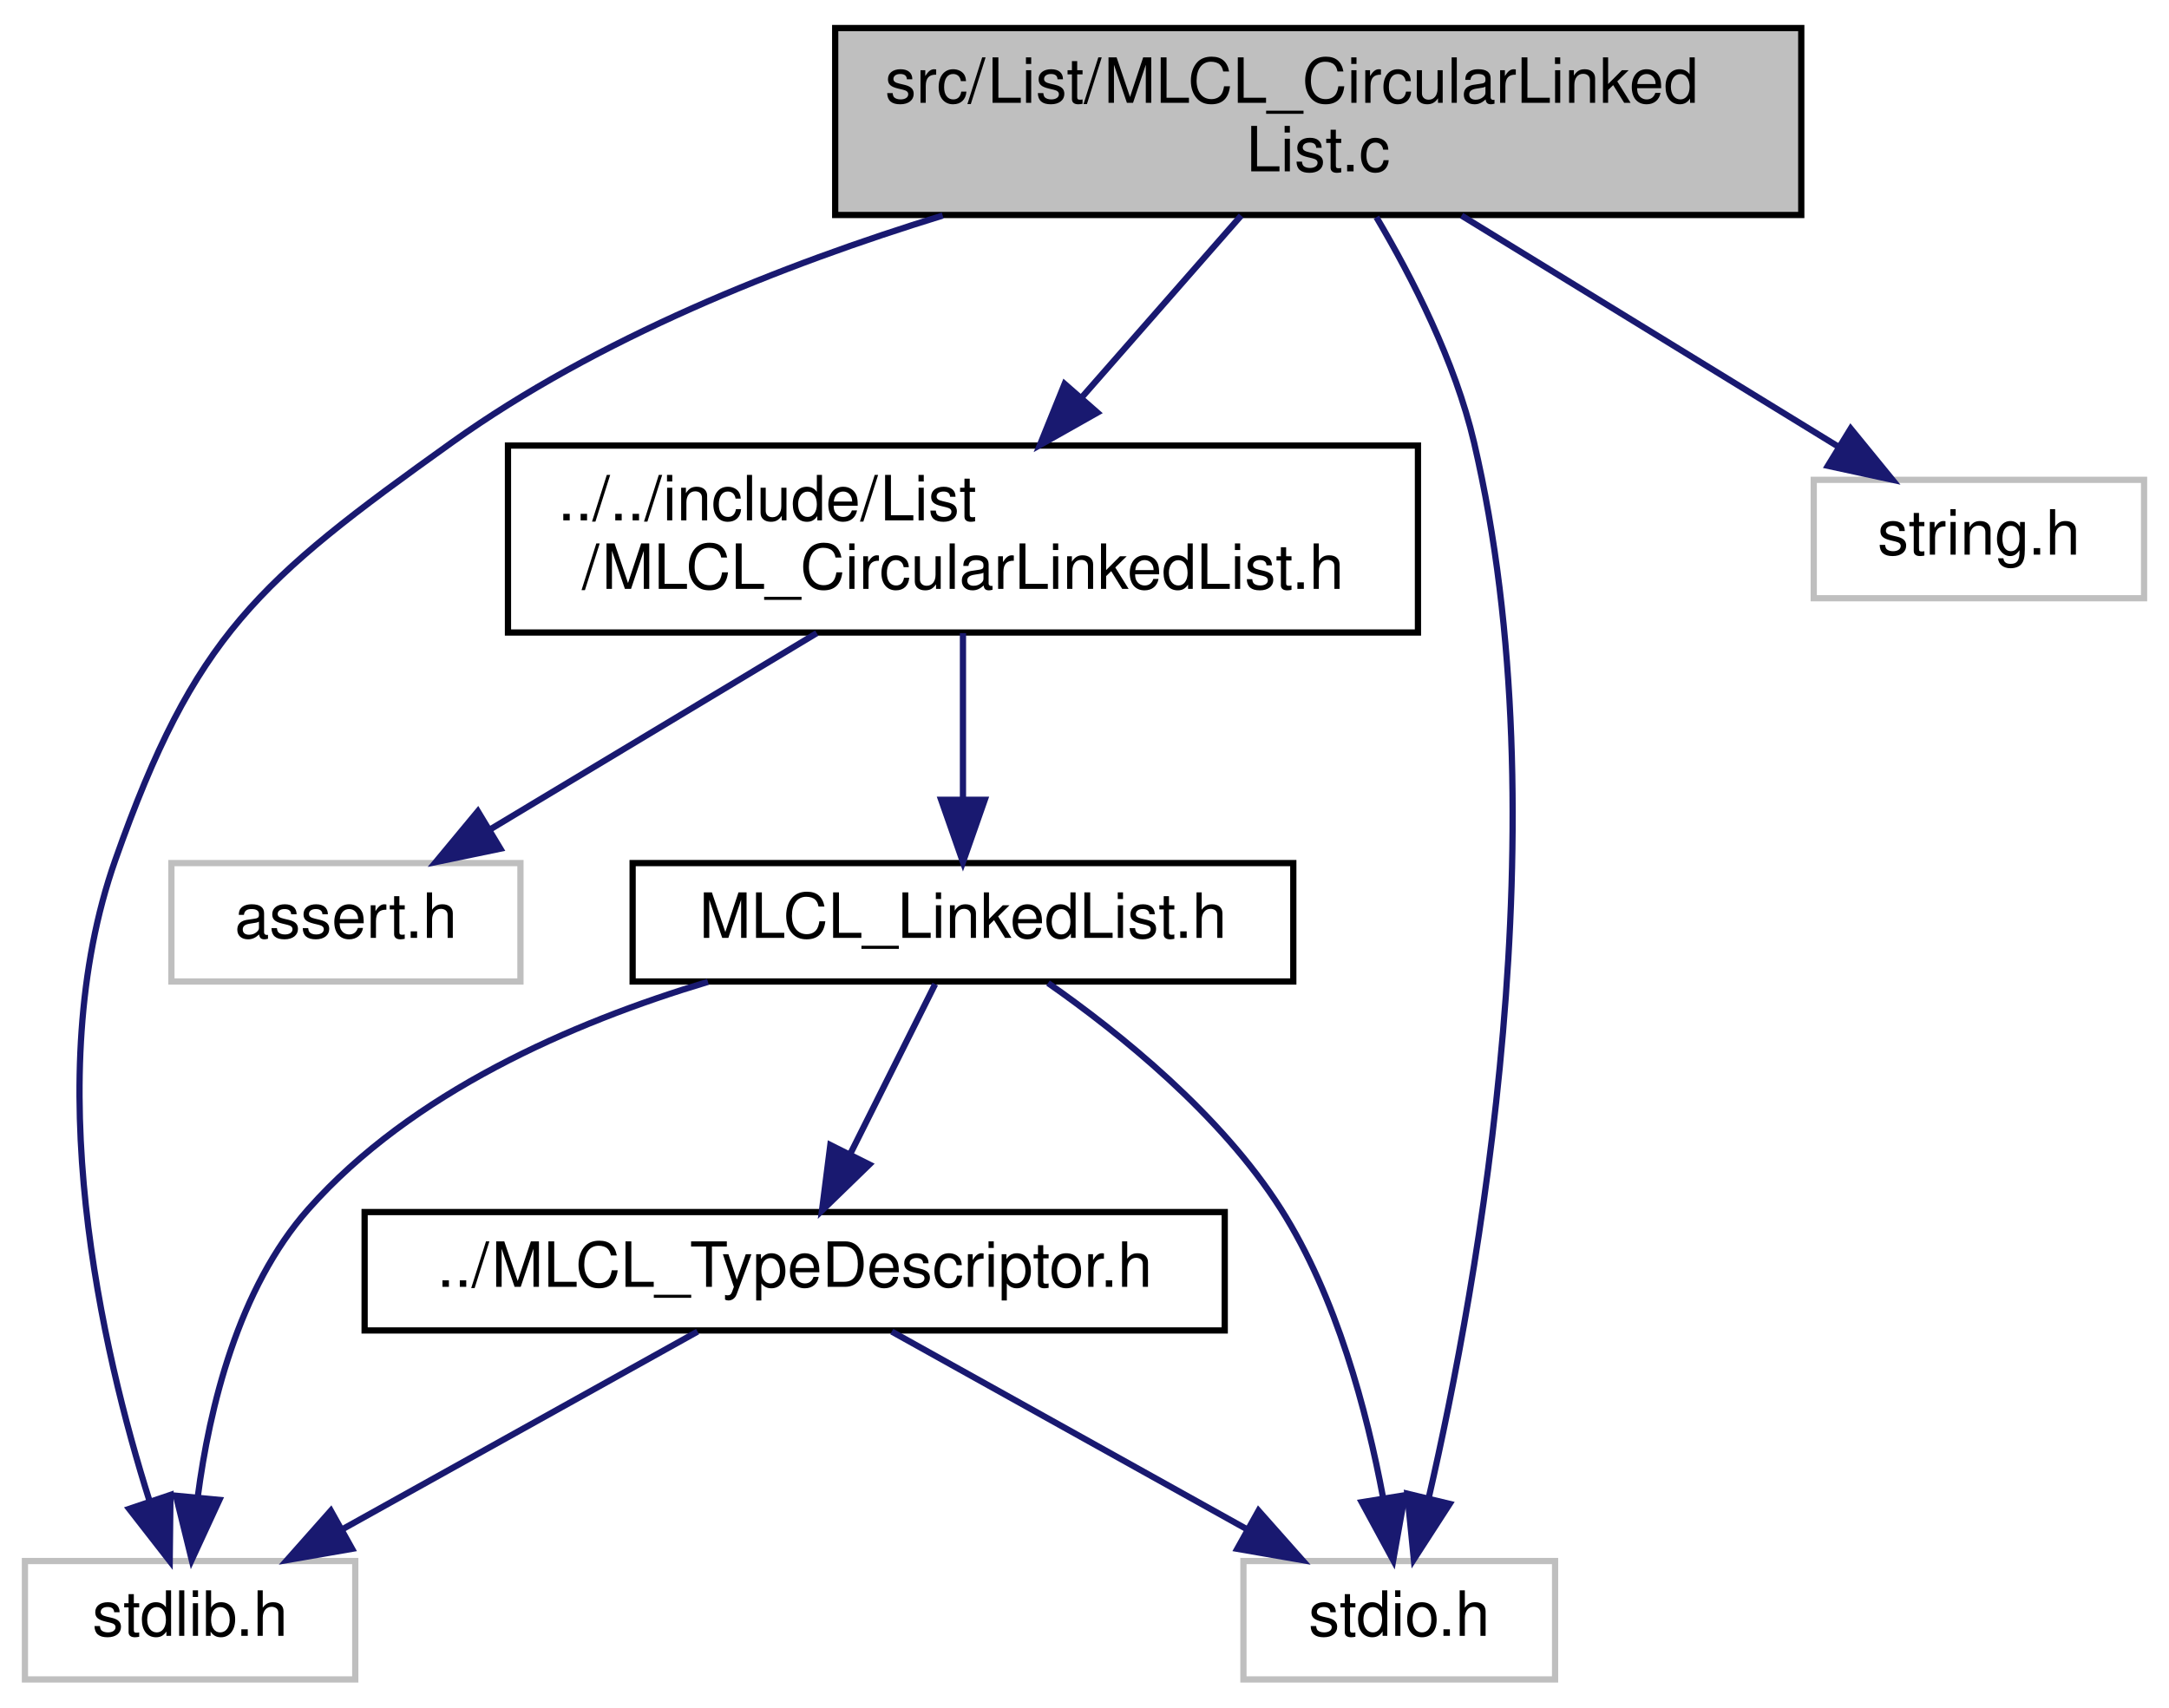
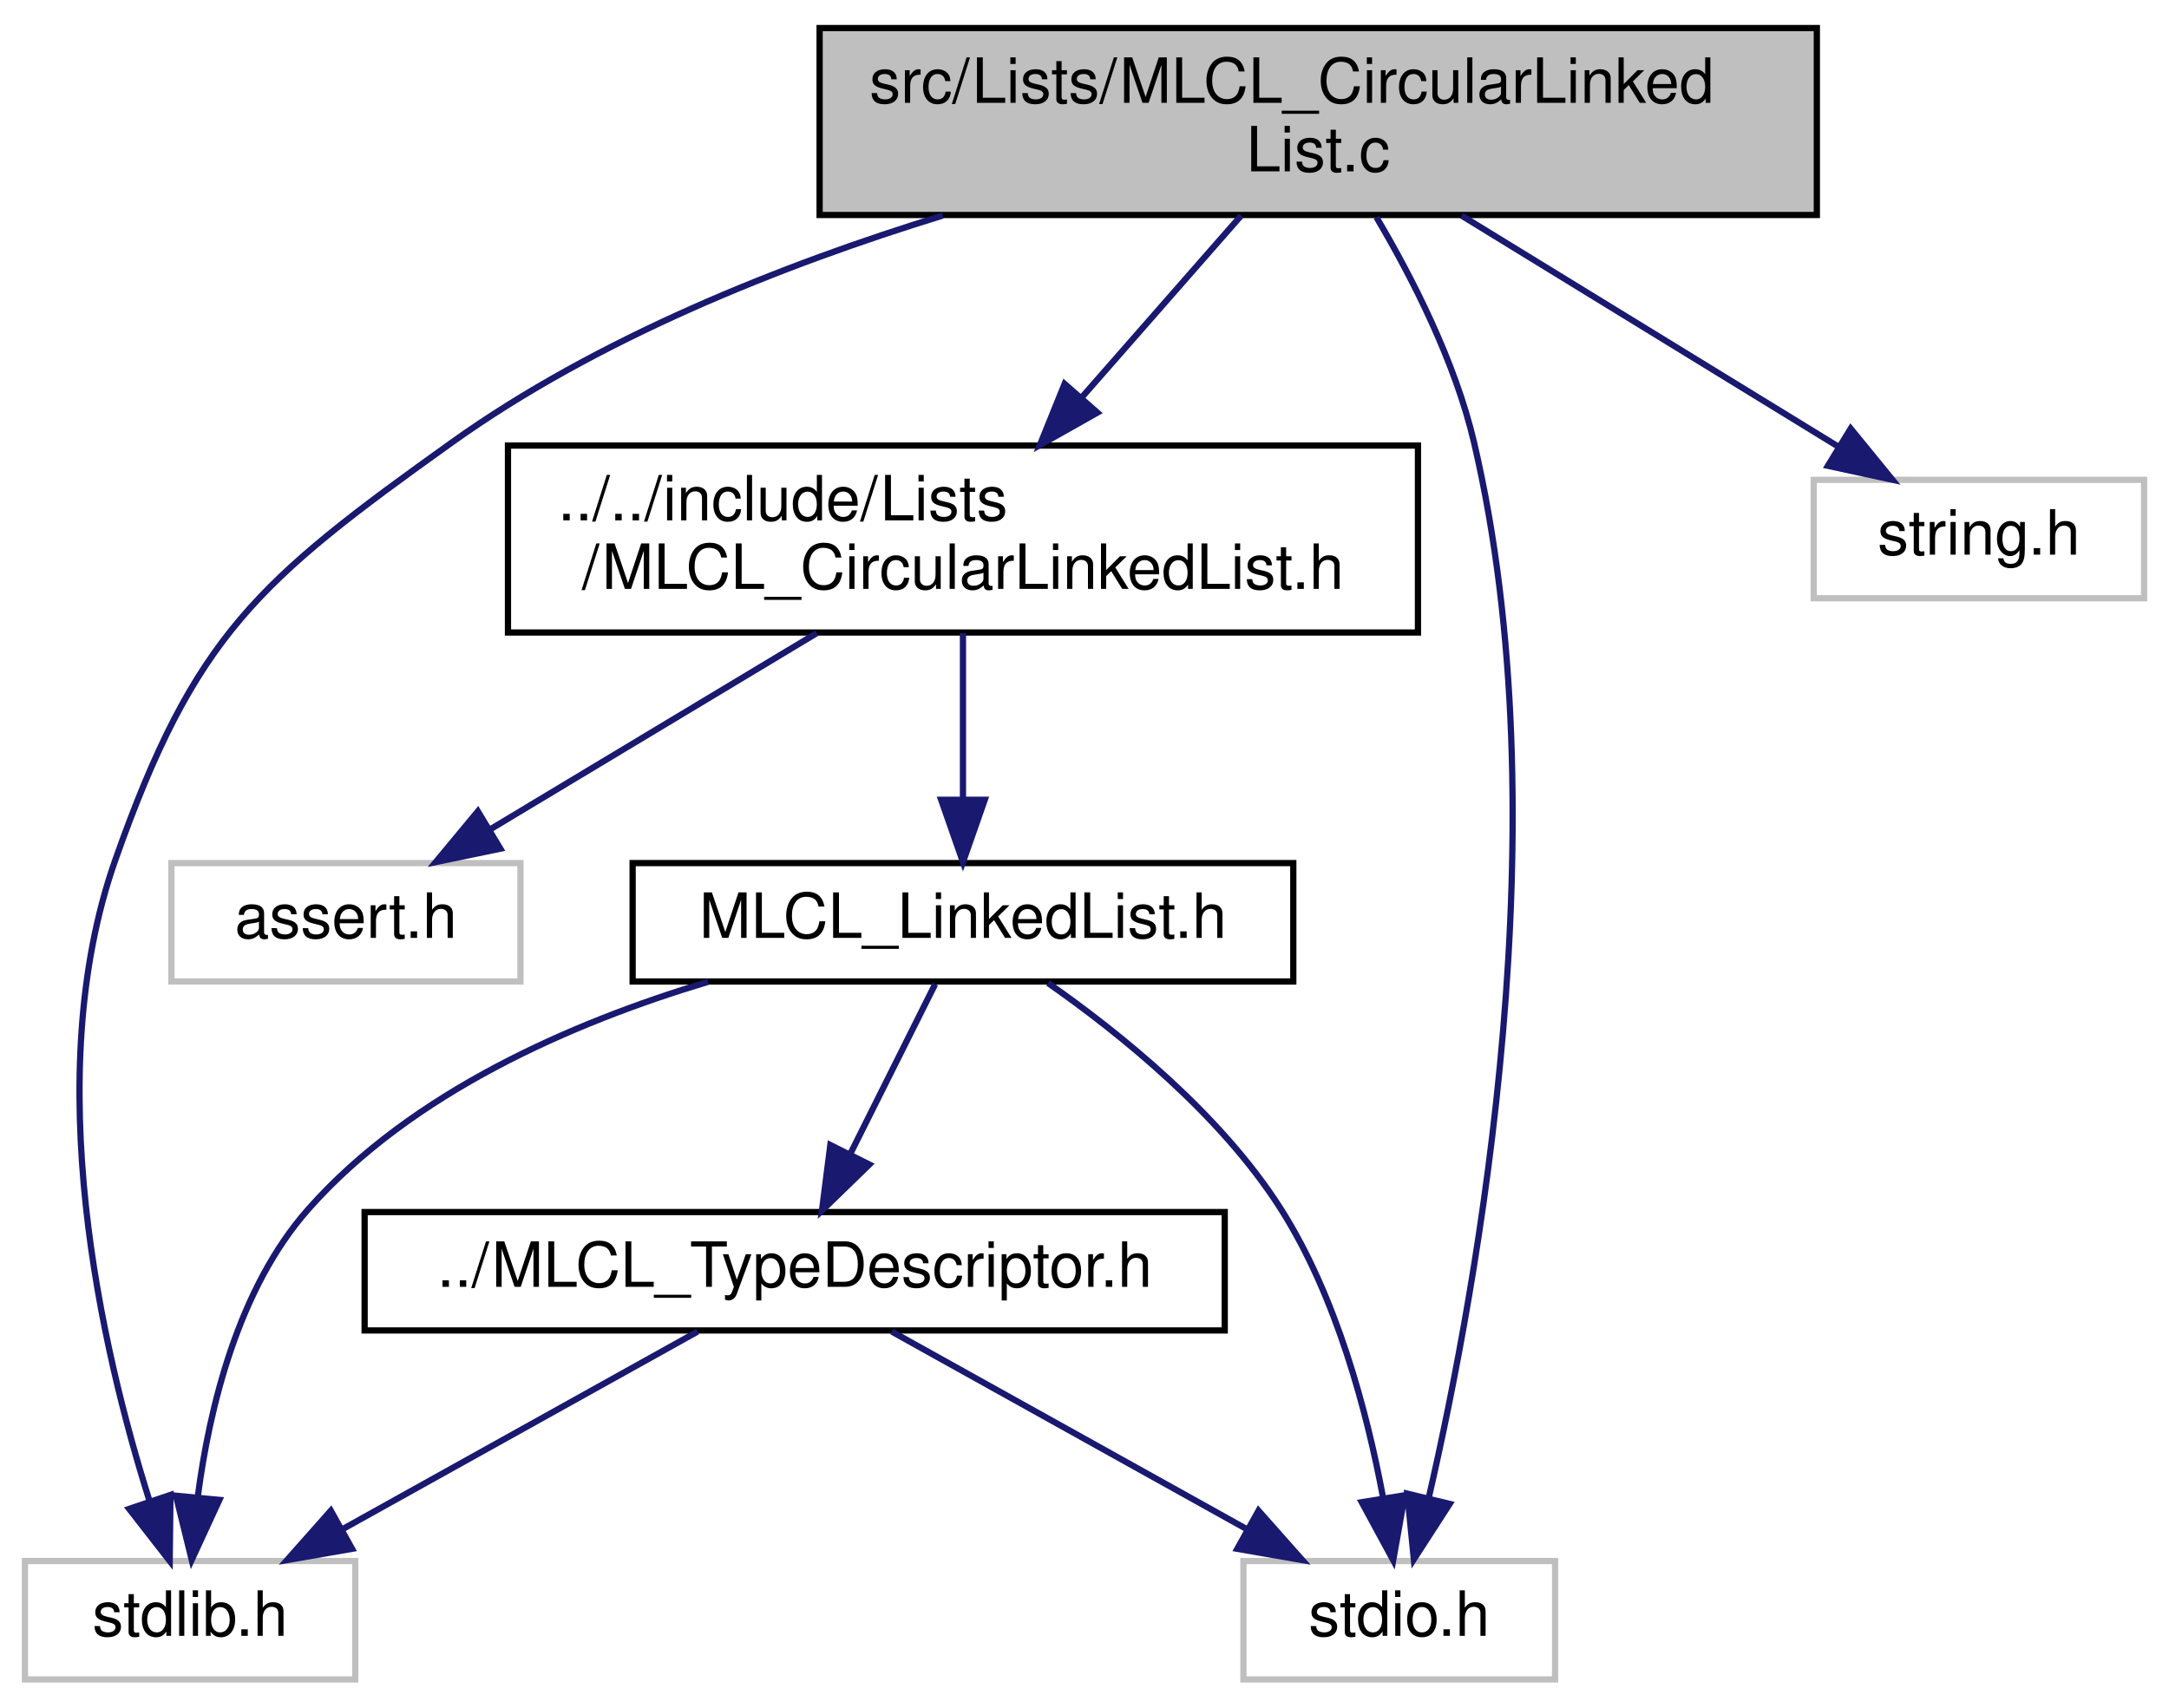
<svg xmlns="http://www.w3.org/2000/svg" xmlns:xlink="http://www.w3.org/1999/xlink" width="348pt" height="274pt" viewBox="0.00 0.00 348.00 274.00">
  <g id="graph0" class="graph" transform="scale(1 1) rotate(0) translate(4 270)">
    <g id="node1" class="node">
      <g id="a_node1">
        <a xlink:title=" ">
-           <polygon fill="#bfbfbf" stroke="black" points="130,-235.5 130,-265.5 285,-265.5 285,-235.5 130,-235.5" />
-           <text text-anchor="start" x="138" y="-253.5" font-family="Helvetica,sans-Serif" font-size="10.00">src/List/MLCL_CircularLinked</text>
+           <polygon fill="#bfbfbf" stroke="black" points="127.5,-235.5 127.5,-265.5 287.5,-265.5 287.5,-235.5 127.5,-235.5" />
+           <text text-anchor="start" x="135.5" y="-253.5" font-family="Helvetica,sans-Serif" font-size="10.00">src/Lists/MLCL_CircularLinked</text>
          <text text-anchor="middle" x="207.5" y="-242.5" font-family="Helvetica,sans-Serif" font-size="10.00">List.c</text>
        </a>
      </g>
    </g>
    <g id="node2" class="node">
      <g id="a_node2">
        <a xlink:href="_m_l_c_l___circular_linked_list_8h.html" target="_top" xlink:title=" ">
          <polygon fill="none" stroke="black" points="77.5,-168.5 77.5,-198.5 223.5,-198.5 223.5,-168.5 77.5,-168.5" />
-           <text text-anchor="start" x="85.5" y="-186.5" font-family="Helvetica,sans-Serif" font-size="10.00">../../include/List</text>
+           <text text-anchor="start" x="85.5" y="-186.5" font-family="Helvetica,sans-Serif" font-size="10.00">../../include/Lists</text>
          <text text-anchor="middle" x="150.5" y="-175.5" font-family="Helvetica,sans-Serif" font-size="10.00">/MLCL_CircularLinkedList.h</text>
        </a>
      </g>
    </g>
    <g id="edge1" class="edge">
      <path fill="none" stroke="midnightblue" d="M195.13,-235.4C187.66,-226.88 177.99,-215.85 169.56,-206.23" />
      <polygon fill="midnightblue" stroke="midnightblue" points="172.07,-203.79 162.84,-198.58 166.81,-208.4 172.07,-203.79" />
    </g>
    <g id="node5" class="node">
      <g id="a_node5">
        <a xlink:title=" ">
          <polygon fill="none" stroke="#bfbfbf" points="0,-0.5 0,-19.5 53,-19.5 53,-0.5 0,-0.5" />
          <text text-anchor="middle" x="26.5" y="-7.5" font-family="Helvetica,sans-Serif" font-size="10.00">stdlib.h</text>
        </a>
      </g>
    </g>
    <g id="edge10" class="edge">
      <path fill="none" stroke="midnightblue" d="M147.25,-235.41C121.43,-227.47 91.9,-215.72 68.5,-199 37.38,-176.76 27.22,-168.07 14.5,-132 2.2,-97.13 12.35,-53.32 19.99,-29.14" />
      <polygon fill="midnightblue" stroke="midnightblue" points="23.35,-30.11 23.23,-19.51 16.72,-27.87 23.35,-30.11" />
    </g>
    <g id="node6" class="node">
      <g id="a_node6">
        <a xlink:title=" ">
          <polygon fill="none" stroke="#bfbfbf" points="195.5,-0.5 195.5,-19.5 245.5,-19.5 245.5,-0.5 195.5,-0.5" />
          <text text-anchor="middle" x="220.5" y="-7.5" font-family="Helvetica,sans-Serif" font-size="10.00">stdio.h</text>
        </a>
      </g>
    </g>
    <g id="edge9" class="edge">
      <path fill="none" stroke="midnightblue" d="M216.83,-235.15C222.6,-225.4 229.47,-211.95 232.5,-199 246.69,-138.34 233.12,-63.88 225.25,-29.73" />
      <polygon fill="midnightblue" stroke="midnightblue" points="228.59,-28.67 222.84,-19.77 221.79,-30.31 228.59,-28.67" />
    </g>
    <g id="node8" class="node">
      <g id="a_node8">
        <a xlink:title=" ">
          <polygon fill="none" stroke="#bfbfbf" points="287,-174 287,-193 340,-193 340,-174 287,-174" />
          <text text-anchor="middle" x="313.5" y="-181" font-family="Helvetica,sans-Serif" font-size="10.00">string.h</text>
        </a>
      </g>
    </g>
    <g id="edge11" class="edge">
      <path fill="none" stroke="midnightblue" d="M230.5,-235.4C248.44,-224.39 273.22,-209.2 291.02,-198.28" />
      <polygon fill="midnightblue" stroke="midnightblue" points="292.93,-201.22 299.63,-193.01 289.27,-195.25 292.93,-201.22" />
    </g>
    <g id="node3" class="node">
      <g id="a_node3">
        <a xlink:href="_m_l_c_l___linked_list_8h.html" target="_top" xlink:title=" ">
          <polygon fill="none" stroke="black" points="97.5,-112.5 97.5,-131.5 203.5,-131.5 203.5,-112.5 97.5,-112.5" />
          <text text-anchor="middle" x="150.5" y="-119.5" font-family="Helvetica,sans-Serif" font-size="10.00">MLCL_LinkedList.h</text>
        </a>
      </g>
    </g>
    <g id="edge2" class="edge">
      <path fill="none" stroke="midnightblue" d="M150.5,-168.4C150.5,-160.47 150.5,-150.46 150.5,-141.86" />
      <polygon fill="midnightblue" stroke="midnightblue" points="154,-141.66 150.5,-131.66 147,-141.66 154,-141.66" />
    </g>
    <g id="node7" class="node">
      <g id="a_node7">
        <a xlink:title=" ">
          <polygon fill="none" stroke="#bfbfbf" points="23.5,-112.5 23.5,-131.5 79.5,-131.5 79.5,-112.5 23.5,-112.5" />
          <text text-anchor="middle" x="51.5" y="-119.5" font-family="Helvetica,sans-Serif" font-size="10.00">assert.h</text>
        </a>
      </g>
    </g>
    <g id="edge8" class="edge">
      <path fill="none" stroke="midnightblue" d="M127.04,-168.4C111.17,-158.86 90.31,-146.32 74.53,-136.84" />
      <polygon fill="midnightblue" stroke="midnightblue" points="76.28,-133.81 65.91,-131.66 72.67,-139.81 76.28,-133.81" />
    </g>
    <g id="node4" class="node">
      <g id="a_node4">
        <a xlink:href="_m_l_c_l___type_descriptor_8h.html" target="_top" xlink:title=" ">
          <polygon fill="none" stroke="black" points="54.5,-56.5 54.5,-75.5 192.5,-75.5 192.5,-56.5 54.5,-56.5" />
          <text text-anchor="middle" x="123.5" y="-63.5" font-family="Helvetica,sans-Serif" font-size="10.00">../MLCL_TypeDescriptor.h</text>
        </a>
      </g>
    </g>
    <g id="edge3" class="edge">
      <path fill="none" stroke="midnightblue" d="M146.04,-112.08C142.35,-104.69 136.98,-93.95 132.41,-84.81" />
      <polygon fill="midnightblue" stroke="midnightblue" points="135.48,-83.13 127.88,-75.75 129.22,-86.26 135.48,-83.13" />
    </g>
    <g id="edge6" class="edge">
      <path fill="none" stroke="midnightblue" d="M109.59,-112.44C87.77,-105.9 62.07,-94.7 45.5,-76 34.18,-63.23 29.59,-44.03 27.73,-29.81" />
      <polygon fill="midnightblue" stroke="midnightblue" points="31.2,-29.31 26.76,-19.69 24.23,-29.98 31.2,-29.31" />
    </g>
    <g id="edge7" class="edge">
      <path fill="none" stroke="midnightblue" d="M164.15,-112.25C175.7,-104.17 191.87,-91.15 201.5,-76 210.47,-61.89 215.33,-43.4 217.89,-29.75" />
      <polygon fill="midnightblue" stroke="midnightblue" points="221.39,-30.06 219.53,-19.63 214.48,-28.94 221.39,-30.06" />
    </g>
    <g id="edge4" class="edge">
      <path fill="none" stroke="midnightblue" d="M107.92,-56.32C92.5,-47.74 68.69,-34.49 50.79,-24.52" />
      <polygon fill="midnightblue" stroke="midnightblue" points="52.49,-21.46 42.05,-19.65 49.08,-27.58 52.49,-21.46" />
    </g>
    <g id="edge5" class="edge">
      <path fill="none" stroke="midnightblue" d="M139.08,-56.32C154.5,-47.74 178.31,-34.49 196.21,-24.52" />
      <polygon fill="midnightblue" stroke="midnightblue" points="197.92,-27.58 204.95,-19.65 194.51,-21.46 197.92,-27.58" />
    </g>
  </g>
</svg>
